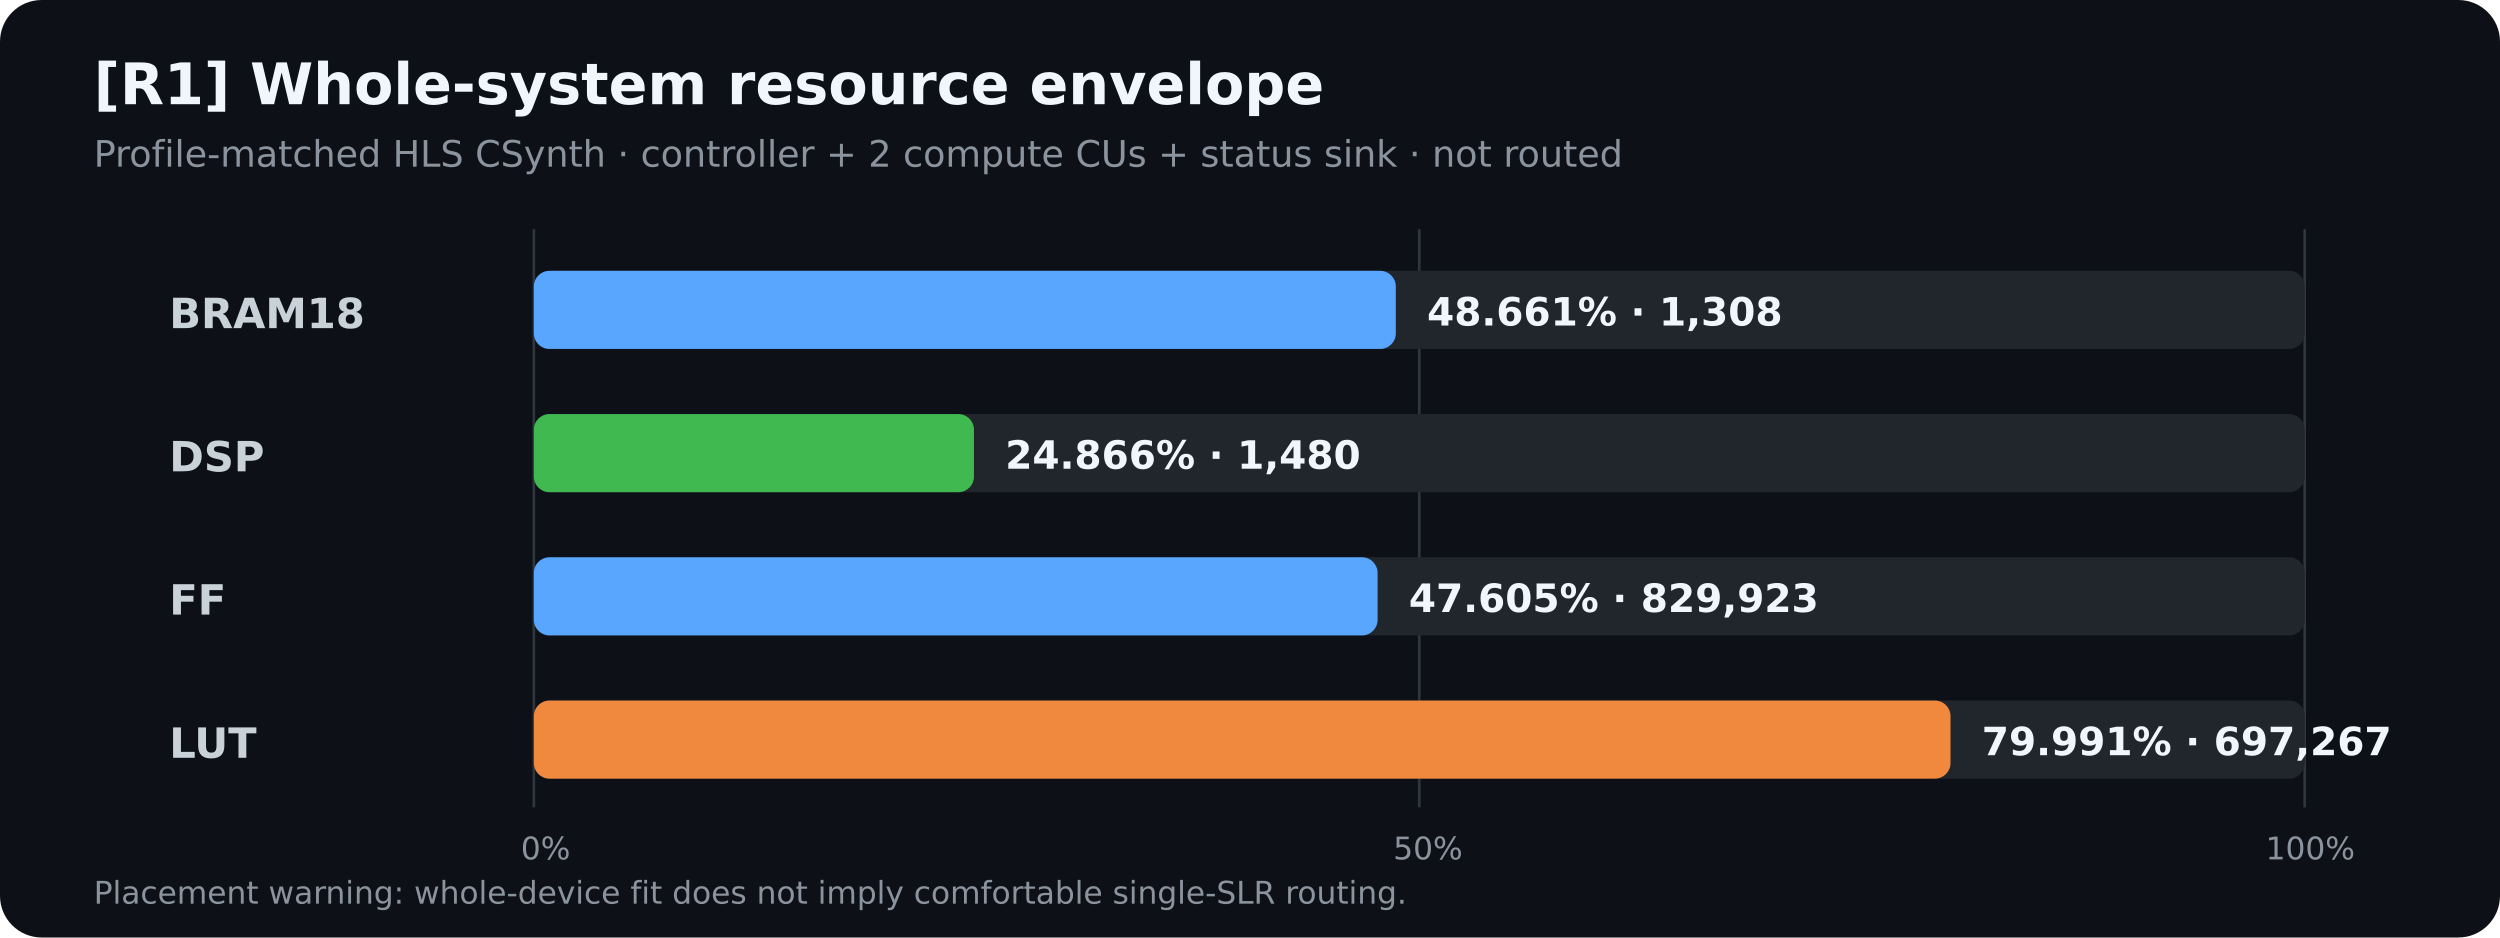
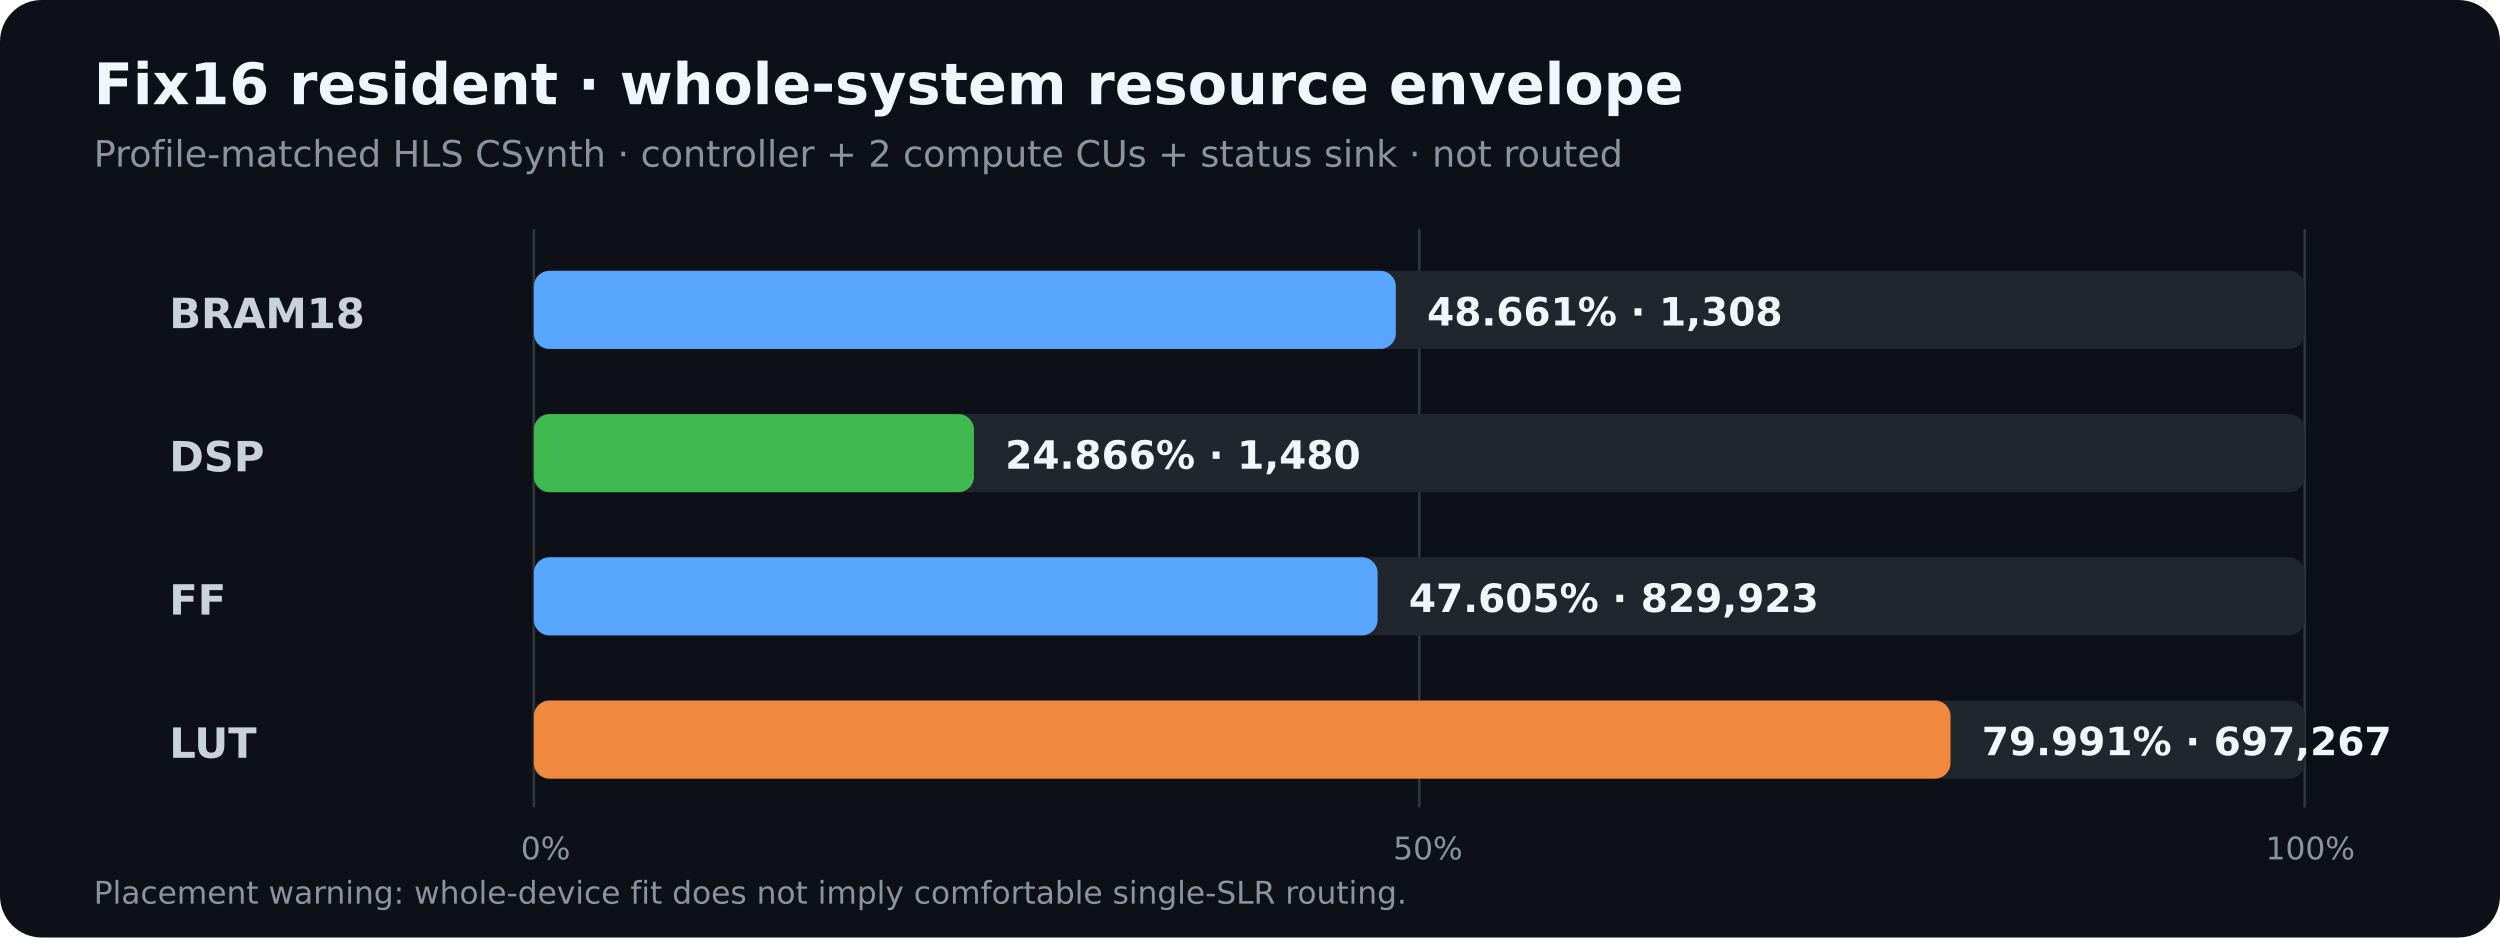
<svg xmlns="http://www.w3.org/2000/svg" width="960" height="360" viewBox="0 0 960 360" role="img" aria-labelledby="title desc" font-family="DejaVu Sans">
  <rect width="960" height="360" rx="16" fill="#0d1117" />
  <style>
    .title{font-size:22px;font-weight:700;fill:#f0f6fc}.sub{font-size:14px;fill:#8b949e}.label{font-size:16px;font-weight:600;fill:#c9d1d9}.value{font-size:15px;font-weight:700;fill:#f0f6fc}.track{fill:#21262d}.safe{fill:#3fb950}.mid{fill:#58a6ff}.risk{fill:#f0883e}.tick{font-size:12px;fill:#8b949e}.grid{stroke:#30363d;stroke-width:1}
  </style>
-   <text class="title" x="36" y="40">[R1] Whole-system resource envelope</text>
+   <text class="title" x="36" y="40">Fix16 resident · whole-system resource envelope</text>
  <text class="sub" x="36" y="64">Profile-matched HLS CSynth · controller + 2 compute CUs + status sink · not routed</text>
  <line class="grid" x1="205" y1="88" x2="205" y2="310" />
  <line class="grid" x1="545" y1="88" x2="545" y2="310" />
  <line class="grid" x1="885" y1="88" x2="885" y2="310" />
  <text class="tick" x="200" y="330">0%</text>
  <text class="tick" x="535" y="330">50%</text>
  <text class="tick" x="870" y="330">100%</text>
  <text class="label" x="65" y="126">BRAM18</text>
  <rect class="track" x="205" y="104" width="680" height="30" rx="6" />
  <rect class="mid" x="205" y="104" width="331" height="30" rx="6" />
  <text class="value" x="548" y="125">48.661% · 1,308</text>
  <text class="label" x="65" y="181">DSP</text>
  <rect class="track" x="205" y="159" width="680" height="30" rx="6" />
  <rect class="safe" x="205" y="159" width="169" height="30" rx="6" />
  <text class="value" x="386" y="180">24.866% · 1,480</text>
  <text class="label" x="65" y="236">FF</text>
  <rect class="track" x="205" y="214" width="680" height="30" rx="6" />
  <rect class="mid" x="205" y="214" width="324" height="30" rx="6" />
  <text class="value" x="541" y="235">47.605% · 829,923</text>
  <text class="label" x="65" y="291">LUT</text>
  <rect class="track" x="205" y="269" width="680" height="30" rx="6" />
  <rect class="risk" x="205" y="269" width="544" height="30" rx="6" />
  <text class="value" x="761" y="290">79.991% · 697,267</text>
  <text class="tick" x="36" y="347">Placement warning: whole-device fit does not imply comfortable single-SLR routing.</text>
</svg>
